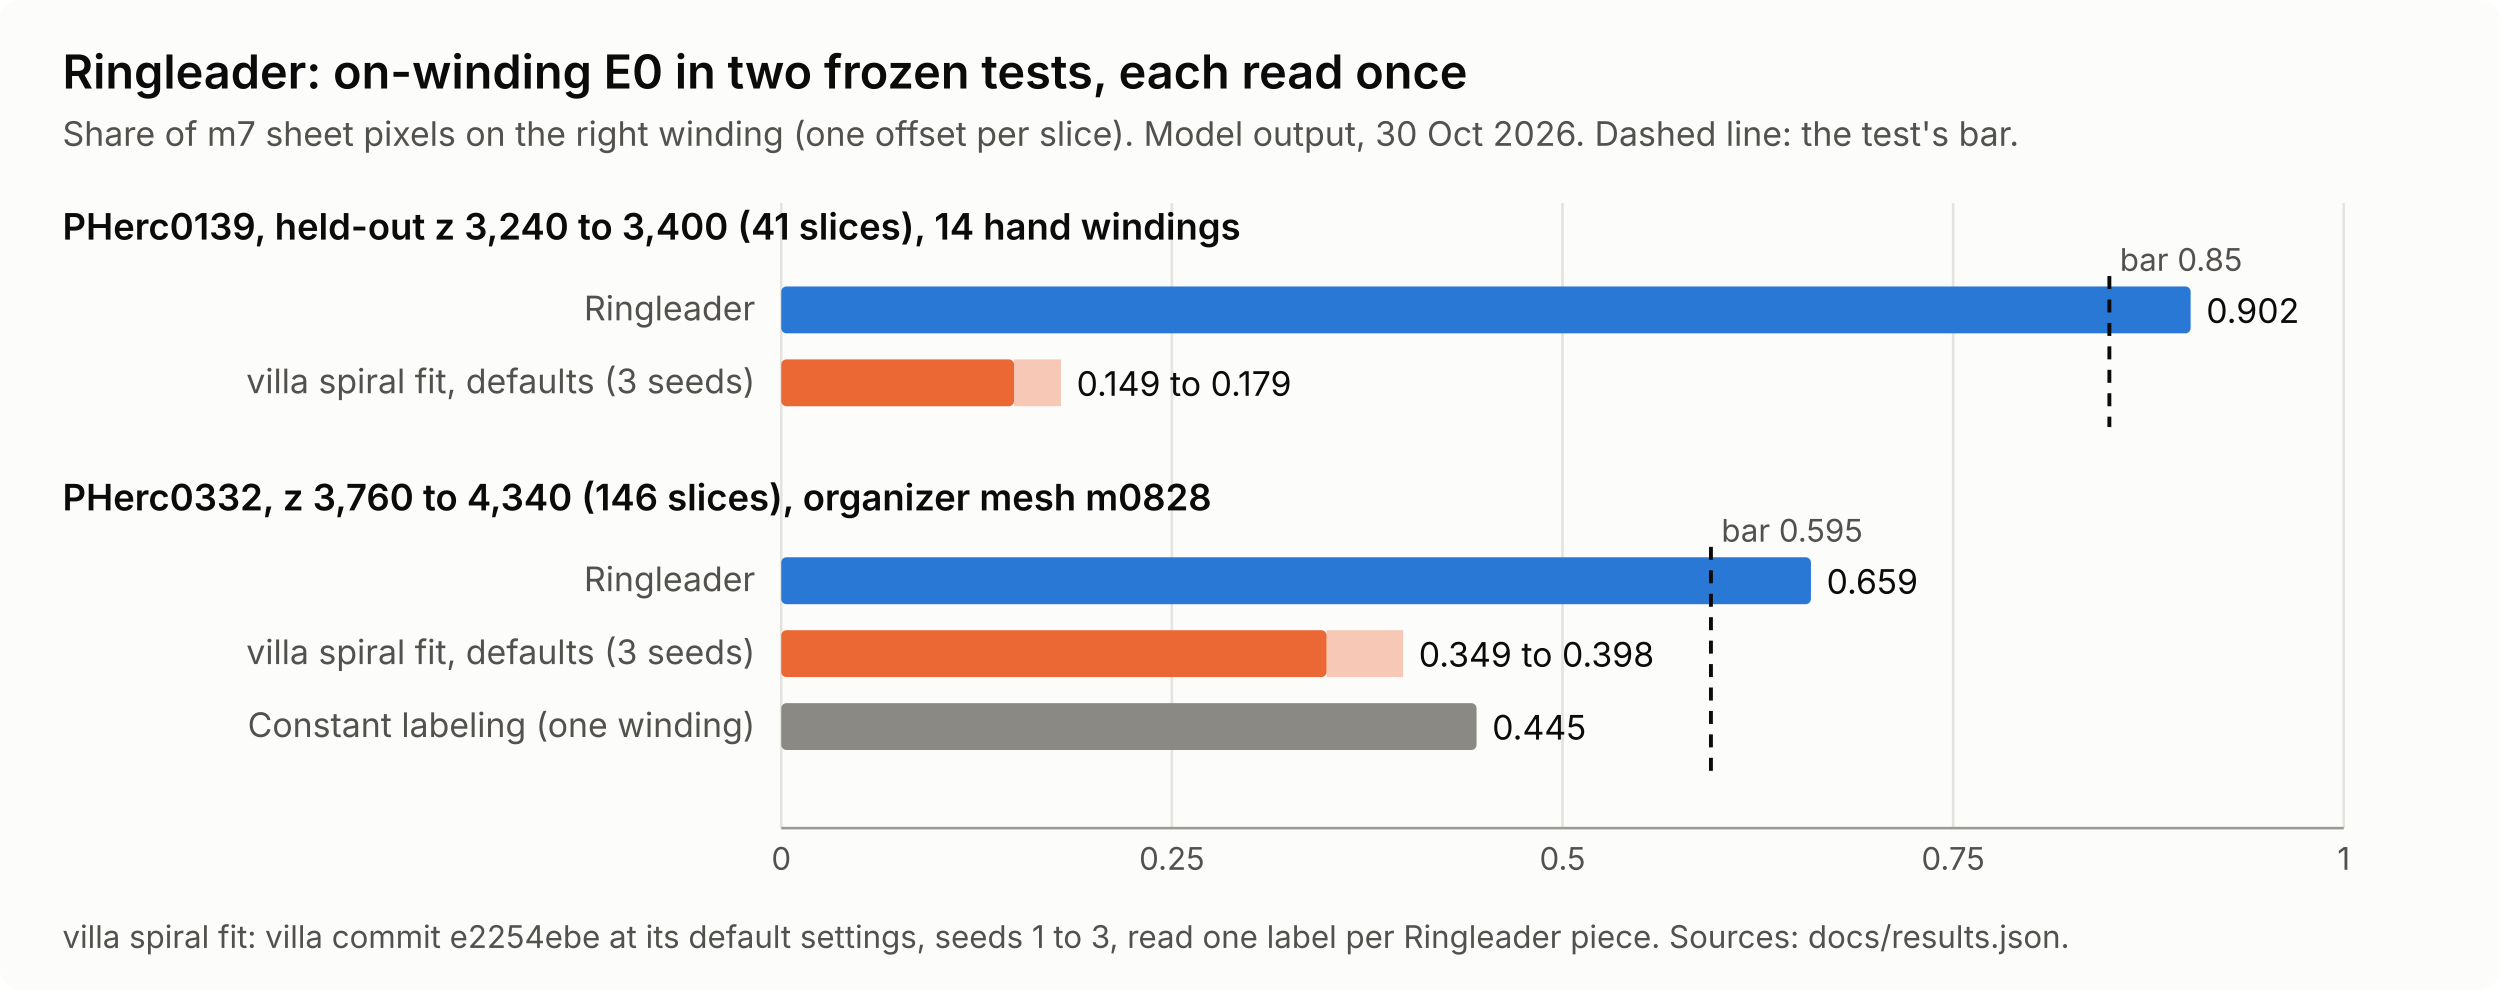
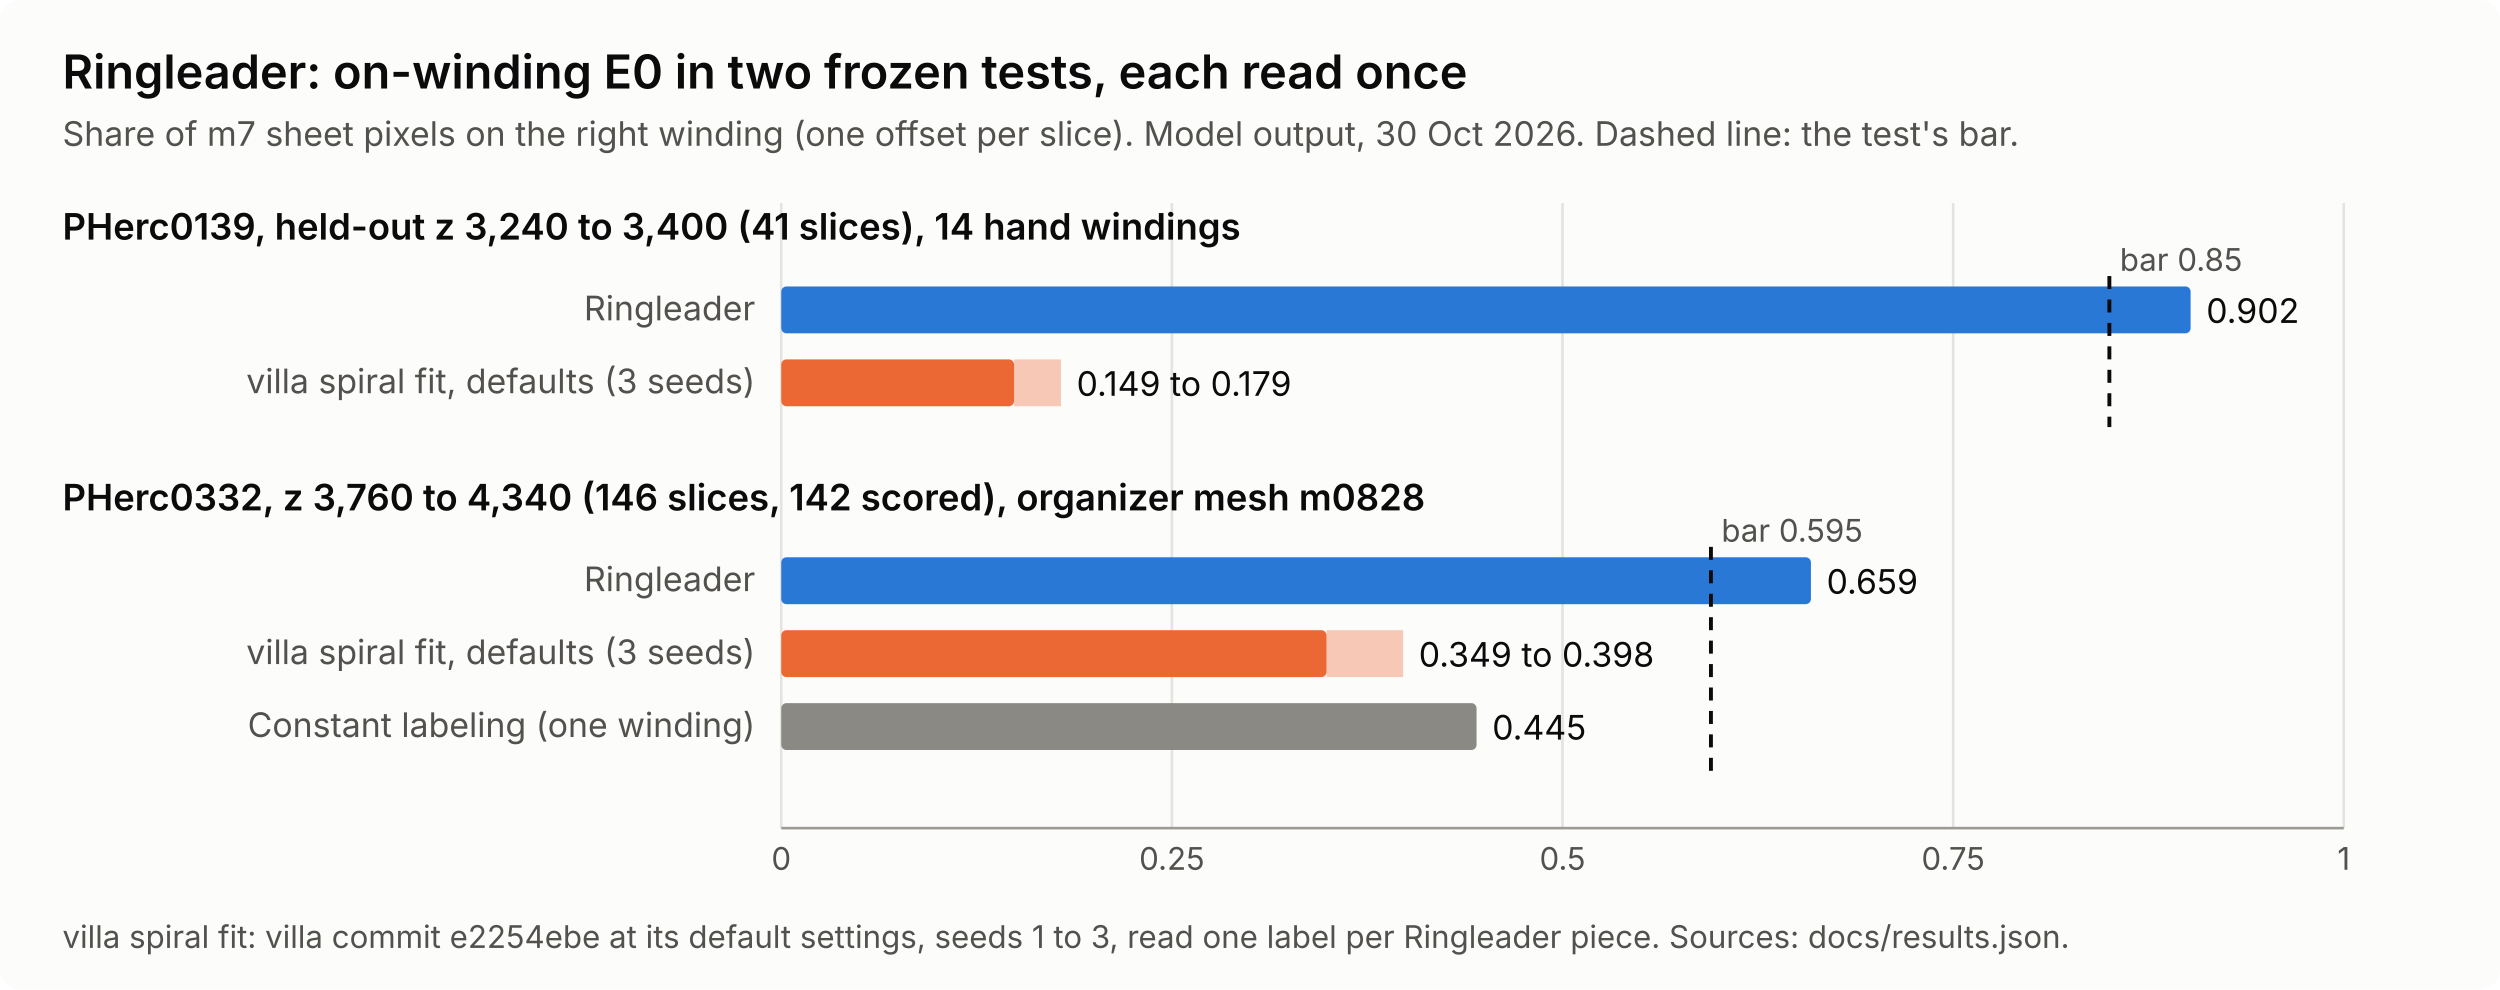
<svg xmlns="http://www.w3.org/2000/svg" viewBox="0 0 960 380" width="960" height="380" role="img" aria-labelledby="t d">
  <style>svg{font-family:system-ui,-apple-system,'Segoe UI',sans-serif}.bg{fill:#fcfcfb}.t1{fill:#0b0b0b}.t2{fill:#52514e}.grid{stroke:#e4e3df}.axis{stroke:#9c9a94}.s0{fill:#2a78d6}.s1{fill:#eb6834}.s2{fill:#8a8984}.r1{fill:#eb6834;fill-opacity:.35}.barl{stroke:#0b0b0b;stroke-width:1.5;stroke-dasharray:5 4}@media (prefers-color-scheme:dark){.bg{fill:#1a1a19}.t1{fill:#f0efec}.t2{fill:#c3c2b7}.grid{stroke:#383835}.axis{stroke:#6b6a64}.s0{fill:#3987e5}.s1{fill:#d95926}.s2{fill:#9c9a94}.r1{fill:#d95926;fill-opacity:.35}.barl{stroke:#f0efec}}</style>
  <rect class="bg" width="960" height="380" rx="8" />
  <line class="grid" x1="300.0" y1="78" x2="300.0" y2="318" />
  <text class="t2" x="300.0" y="334" font-size="12" text-anchor="middle">0</text>
  <line class="grid" x1="450.0" y1="78" x2="450.0" y2="318" />
  <text class="t2" x="450.0" y="334" font-size="12" text-anchor="middle">0.25</text>
  <line class="grid" x1="600.0" y1="78" x2="600.0" y2="318" />
  <text class="t2" x="600.0" y="334" font-size="12" text-anchor="middle">0.5</text>
  <line class="grid" x1="750.0" y1="78" x2="750.0" y2="318" />
  <text class="t2" x="750.0" y="334" font-size="12" text-anchor="middle">0.75</text>
  <line class="grid" x1="900.0" y1="78" x2="900.0" y2="318" />
  <text class="t2" x="900.0" y="334" font-size="12" text-anchor="middle">1</text>
  <line class="axis" x1="300" y1="318" x2="900" y2="318" />
  <text class="t1" x="24" y="34" font-size="18" font-weight="600">Ringleader: on-winding E0 in two frozen tests, each read once</text>
  <text class="t2" x="24" y="56" font-size="13">Share of m7 sheet pixels on the right winding (one offset per slice). Model output, 30 Oct 2026. Dashed line: the test's bar.</text>
  <text class="t1" x="24" y="92" font-size="14" font-weight="600">PHerc0139, held-out z 3,240 to 3,400 (41 slices), 14 hand windings</text>
  <text class="t2" x="290" y="123" font-size="13" text-anchor="end">Ringleader</text>
  <rect class="s0" x="300" y="110" width="541.2" height="18" rx="2" />
  <text class="t1" x="847.2" y="124" font-size="13">0.902</text>
  <text class="t2" x="290" y="151" font-size="13" text-anchor="end">villa spiral fit, defaults (3 seeds)</text>
  <rect class="s1" x="300" y="138" width="89.4" height="18" rx="2" />
  <rect class="r1" x="389.4" y="138" width="18.0" height="18" />
  <text class="t1" x="413.4" y="152" font-size="13">0.149 to 0.179</text>
  <line class="barl" x1="810.0" y1="106" x2="810.0" y2="164" />
  <text class="t2" x="814.0" y="104" font-size="12">bar 0.85</text>
-   <text class="t1" x="24" y="196" font-size="14" font-weight="600">PHerc0332, z 3,760 to 4,340 (146 slices), organizer mesh m0828</text>
+   <text class="t1" x="24" y="196" font-size="14" font-weight="600">PHerc0332, z 3,760 to 4,340 (146 slices, 142 scored), organizer mesh m0828</text>
  <text class="t2" x="290" y="227" font-size="13" text-anchor="end">Ringleader</text>
  <rect class="s0" x="300" y="214" width="395.4" height="18" rx="2" />
  <text class="t1" x="701.4" y="228" font-size="13">0.659</text>
  <text class="t2" x="290" y="255" font-size="13" text-anchor="end">villa spiral fit, defaults (3 seeds)</text>
  <rect class="s1" x="300" y="242" width="209.4" height="18" rx="2" />
  <rect class="r1" x="509.4" y="242" width="29.4" height="18" />
  <text class="t1" x="544.8" y="256" font-size="13">0.349 to 0.398</text>
  <text class="t2" x="290" y="283" font-size="13" text-anchor="end">Constant labeling (one winding)</text>
  <rect class="s2" x="300" y="270" width="267.0" height="18" rx="2" />
  <text class="t1" x="573.0" y="284" font-size="13">0.445</text>
  <line class="barl" x1="657.0" y1="210" x2="657.0" y2="296" />
  <text class="t2" x="661.0" y="208" font-size="12">bar 0.595</text>
  <text class="t2" x="24" y="364" font-size="12">villa spiral fit: villa commit e2254ebe at its default settings, seeds 1 to 3, read one label per Ringleader piece. Sources: docs/results.json.</text>
</svg>
